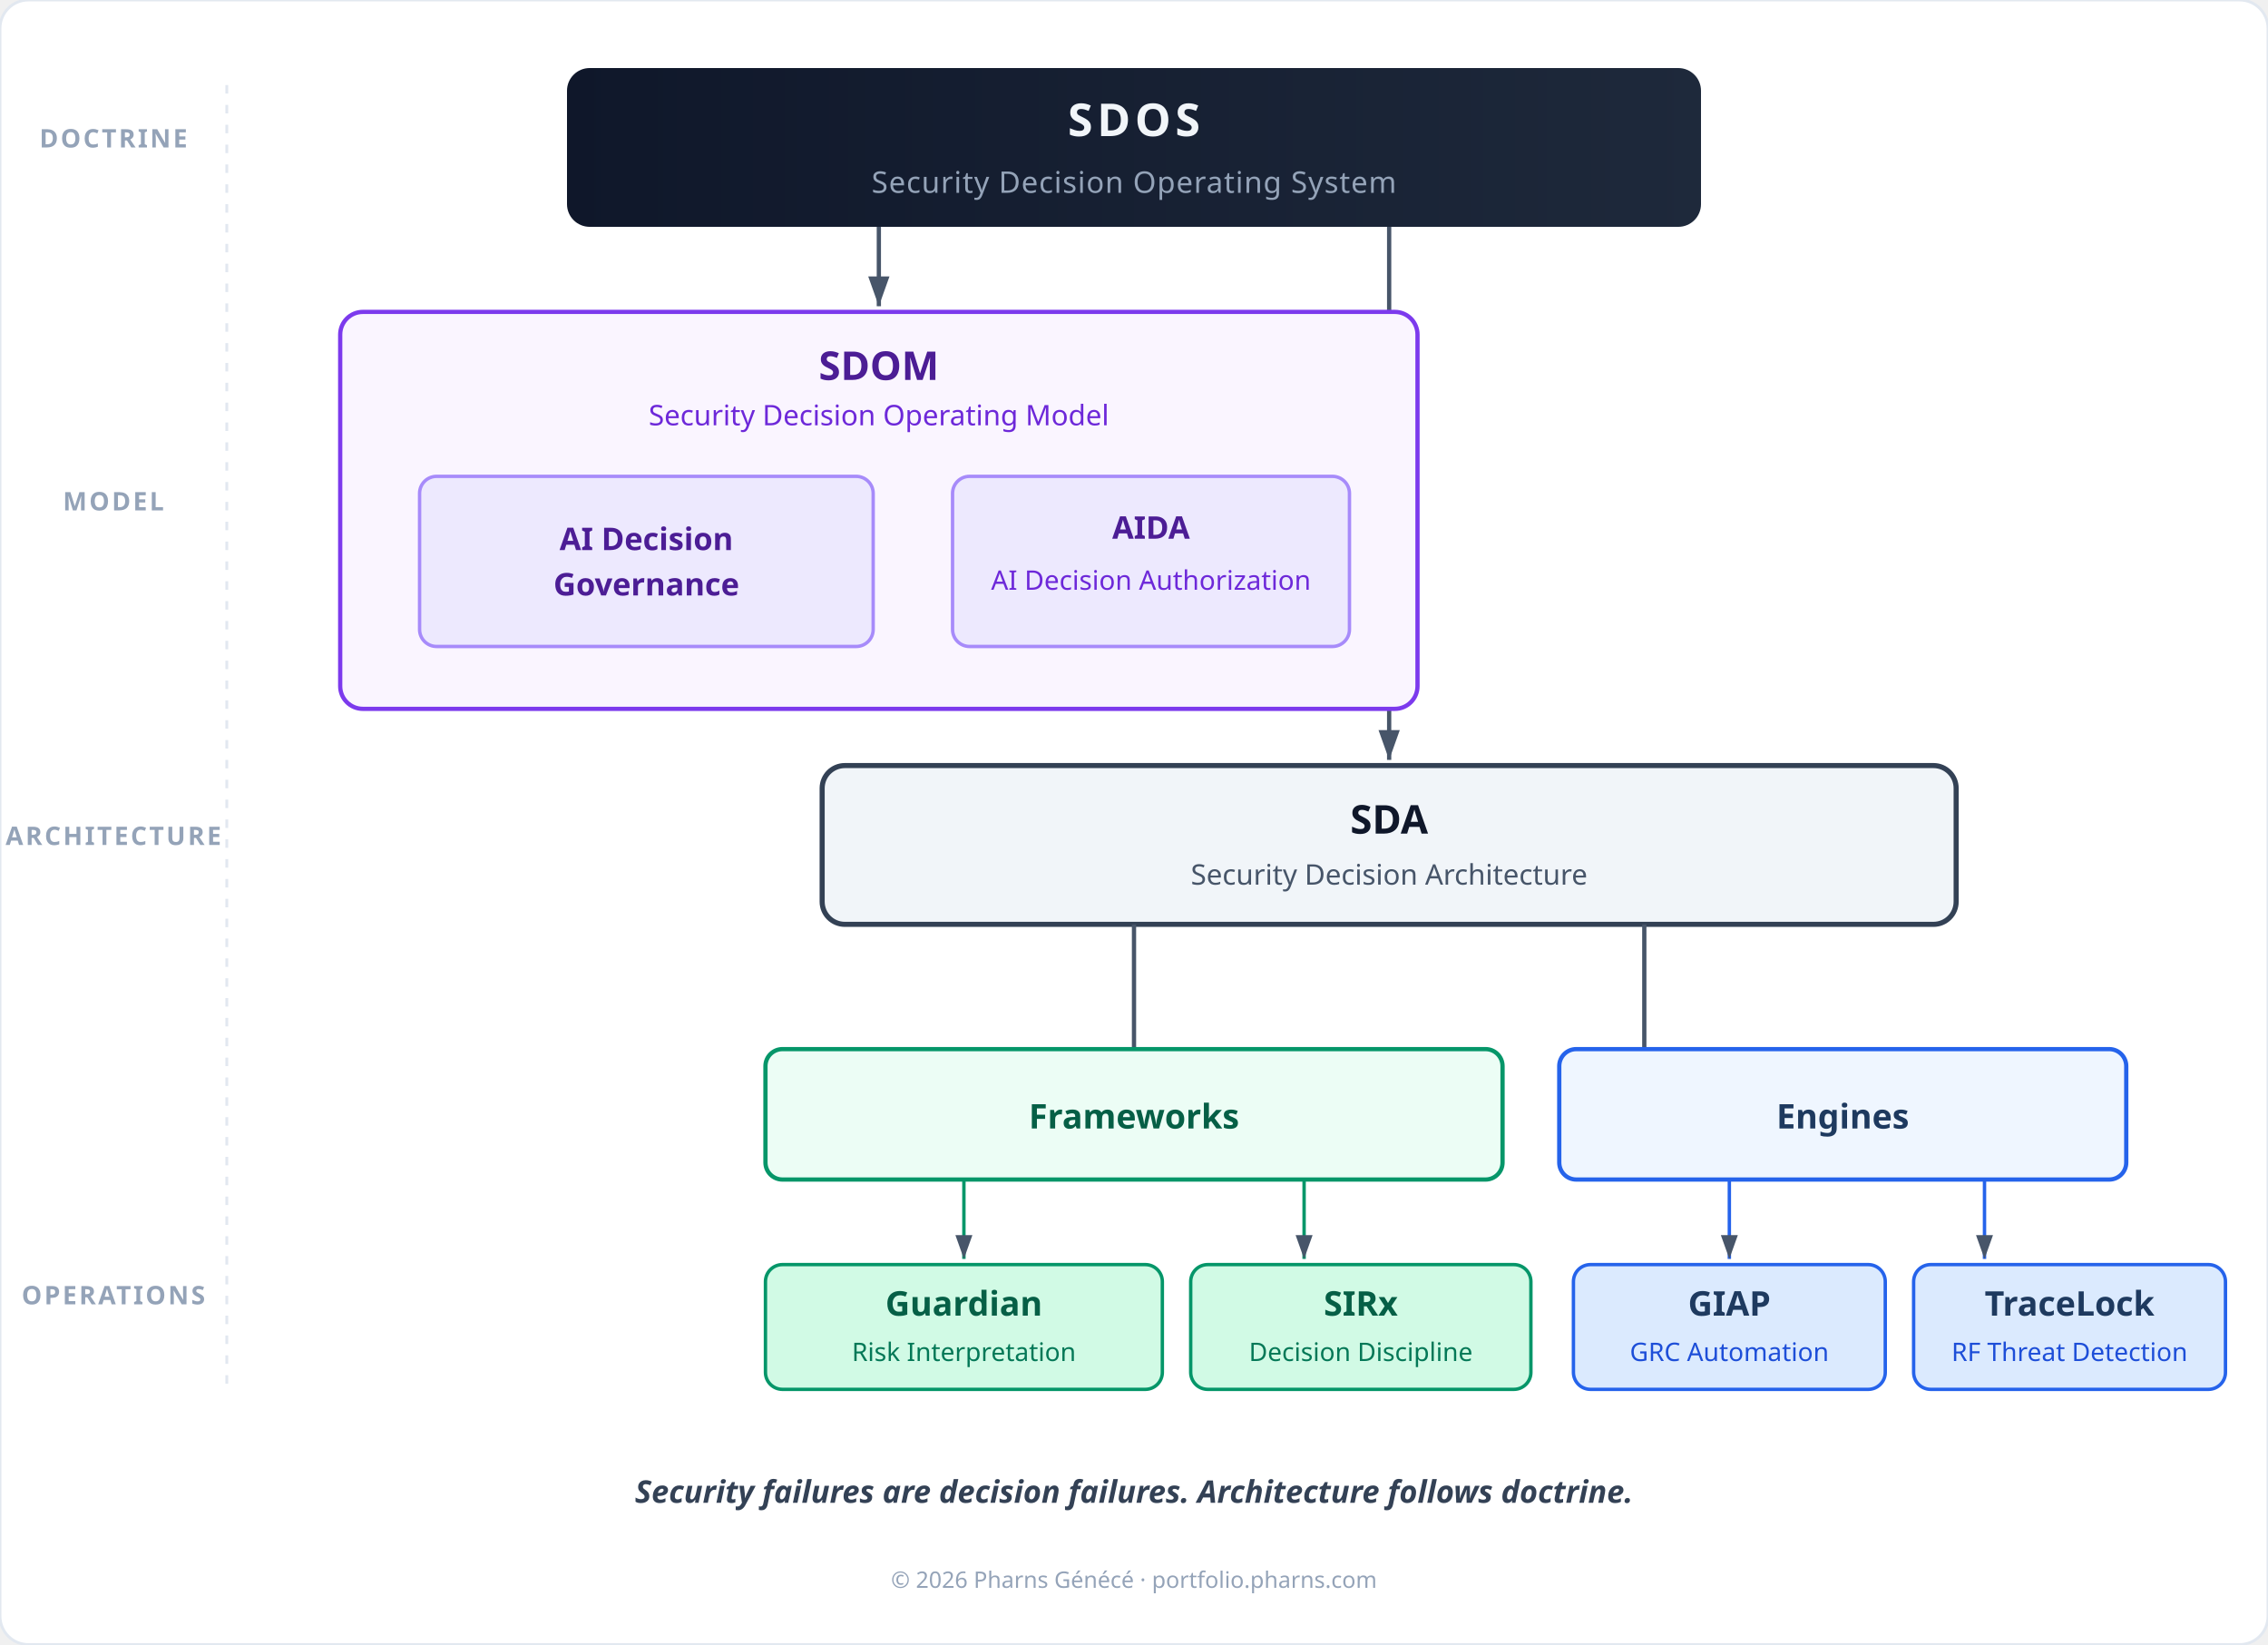
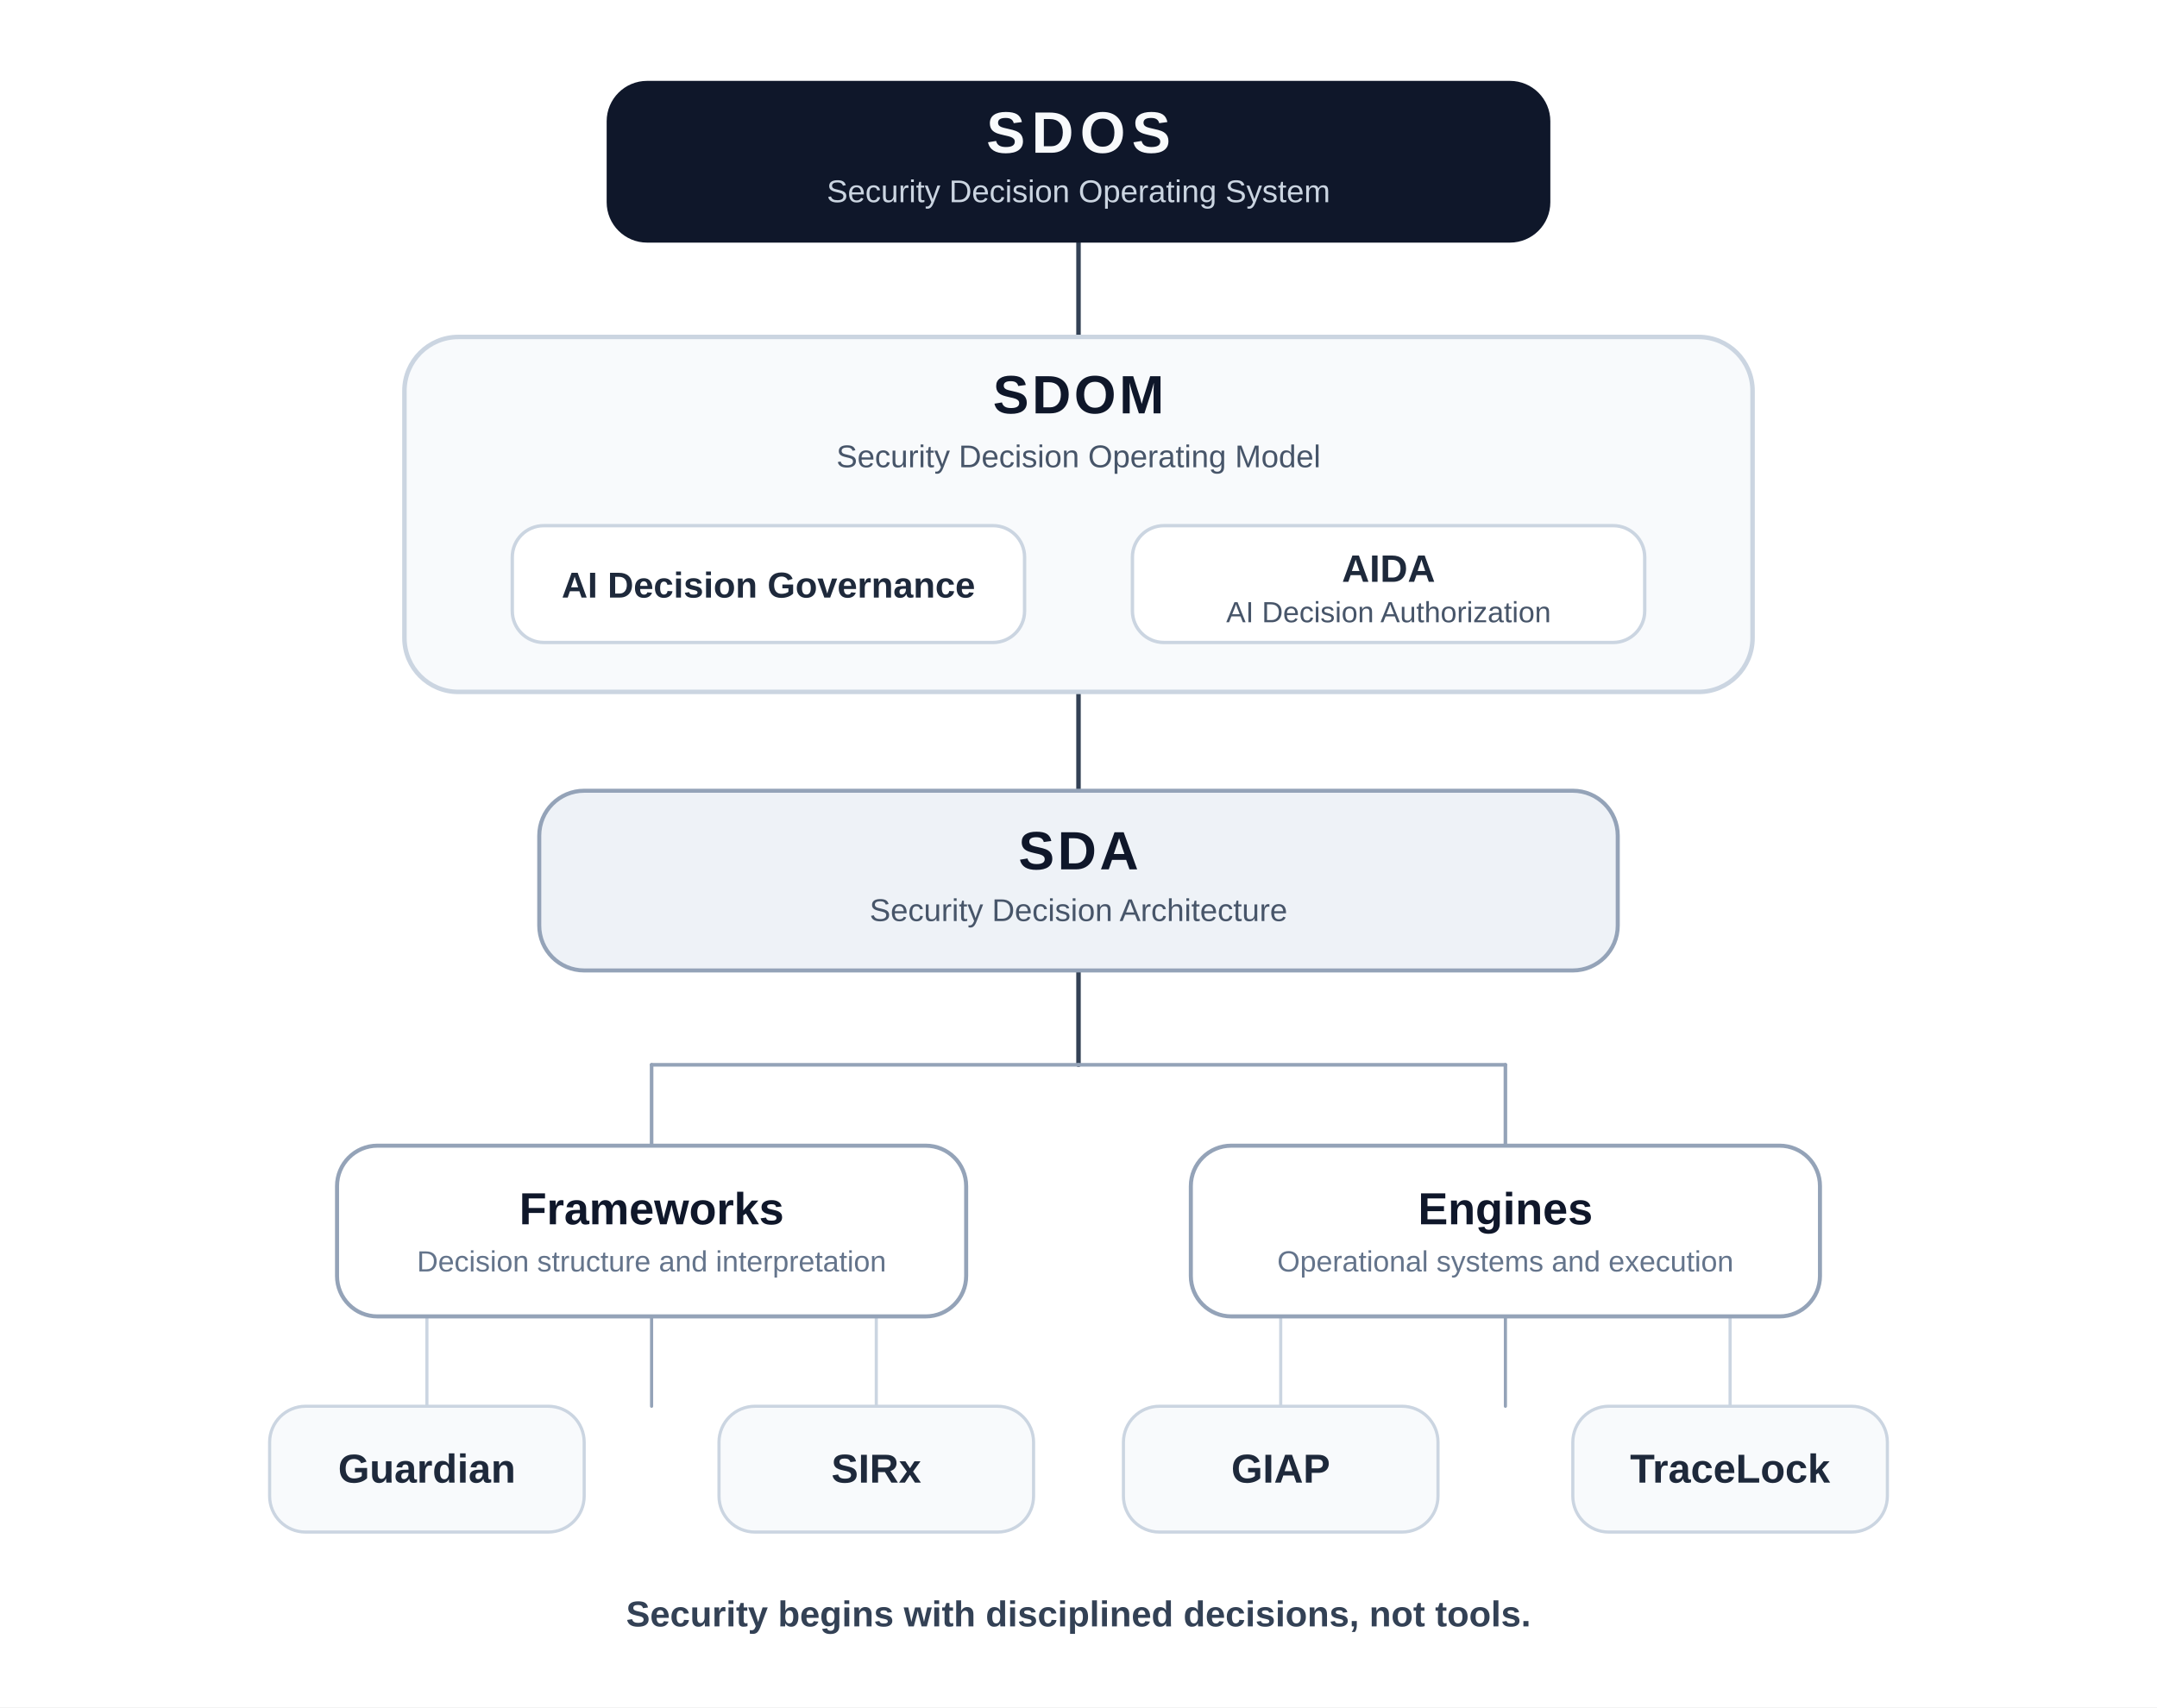
- <svg xmlns="http://www.w3.org/2000/svg" viewBox="0 0 800 580" font-family="'Segoe UI', system-ui, -apple-system, sans-serif">
+ <svg xmlns="http://www.w3.org/2000/svg" viewBox="0 0 960 760" role="img" aria-labelledby="title desc">
  <defs>
-     <marker id="arr" markerWidth="7" markerHeight="5" refX="7" refY="2.5" orient="auto">
-       <path d="M0,0 L7,2.5 L0,5 Z" fill="#475569" />
-     </marker>
-     <linearGradient id="hdr" x1="0%" y1="0%" x2="100%" y2="0%">
-       <stop offset="0%" style="stop-color:#0f172a" />
-       <stop offset="100%" style="stop-color:#1e293b" />
-     </linearGradient>
+     <style>
+       text { font-family: "Avenir Next", "Segoe UI", Arial, sans-serif; }
+     </style>
  </defs>
-   <rect width="800" height="580" rx="10" fill="#ffffff" stroke="#e2e8f0" stroke-width="1" />
-   <rect x="200" y="24" width="400" height="56" rx="8" fill="url(#hdr)" />
-   <text x="400" y="48" text-anchor="middle" fill="#f1f5f9" font-size="16" font-weight="700" letter-spacing="1.5">SDOS</text>
-   <text x="400" y="68" text-anchor="middle" fill="#94a3b8" font-size="10.5" letter-spacing="0.3">Security Decision Operating System</text>
-   <line x1="310" y1="80" x2="310" y2="108" stroke="#475569" stroke-width="1.5" marker-end="url(#arr)" />
-   <line x1="490" y1="80" x2="490" y2="268" stroke="#475569" stroke-width="1.5" marker-end="url(#arr)" />
-   <rect x="120" y="110" width="380" height="140" rx="8" fill="#faf5ff" stroke="#7c3aed" stroke-width="1.5" />
-   <text x="310" y="134" text-anchor="middle" fill="#4c1d95" font-size="14" font-weight="700">SDOM</text>
-   <text x="310" y="150" text-anchor="middle" fill="#6d28d9" font-size="10">Security Decision Operating Model</text>
-   <rect x="148" y="168" width="160" height="60" rx="6" fill="#ede9fe" stroke="#a78bfa" stroke-width="1.2" />
-   <text x="228" y="194" text-anchor="middle" fill="#4c1d95" font-size="11" font-weight="600">AI Decision</text>
-   <text x="228" y="210" text-anchor="middle" fill="#4c1d95" font-size="11" font-weight="600">Governance</text>
-   <rect x="336" y="168" width="140" height="60" rx="6" fill="#ede9fe" stroke="#a78bfa" stroke-width="1.2" />
-   <text x="406" y="190" text-anchor="middle" fill="#4c1d95" font-size="11" font-weight="700">AIDA</text>
-   <text x="406" y="208" text-anchor="middle" fill="#6d28d9" font-size="9.5">AI Decision Authorization</text>
-   <rect x="290" y="270" width="400" height="56" rx="8" fill="#f1f5f9" stroke="#334155" stroke-width="1.8" />
-   <text x="490" y="294" text-anchor="middle" fill="#0f172a" font-size="14" font-weight="700">SDA</text>
-   <text x="490" y="312" text-anchor="middle" fill="#475569" font-size="10">Security Decision Architecture</text>
-   <line x1="400" y1="326" x2="400" y2="370" stroke="#475569" stroke-width="1.5" />
-   <line x1="580" y1="326" x2="580" y2="370" stroke="#475569" stroke-width="1.5" />
-   <rect x="270" y="370" width="260" height="46" rx="6" fill="#ecfdf5" stroke="#059669" stroke-width="1.5" />
-   <text x="400" y="398" text-anchor="middle" fill="#065f46" font-size="12" font-weight="700">Frameworks</text>
-   <line x1="340" y1="416" x2="340" y2="444" stroke="#059669" stroke-width="1.2" marker-end="url(#arr)" />
-   <line x1="460" y1="416" x2="460" y2="444" stroke="#059669" stroke-width="1.2" marker-end="url(#arr)" />
-   <rect x="270" y="446" width="140" height="44" rx="6" fill="#d1fae5" stroke="#059669" stroke-width="1.2" />
-   <text x="340" y="464" text-anchor="middle" fill="#065f46" font-size="12" font-weight="600">Guardian</text>
-   <text x="340" y="480" text-anchor="middle" fill="#047857" font-size="9">Risk Interpretation</text>
-   <rect x="420" y="446" width="120" height="44" rx="6" fill="#d1fae5" stroke="#059669" stroke-width="1.2" />
-   <text x="480" y="464" text-anchor="middle" fill="#065f46" font-size="12" font-weight="600">SIRx</text>
-   <text x="480" y="480" text-anchor="middle" fill="#047857" font-size="9">Decision Discipline</text>
-   <rect x="550" y="370" width="200" height="46" rx="6" fill="#eff6ff" stroke="#2563eb" stroke-width="1.5" />
-   <text x="650" y="398" text-anchor="middle" fill="#1e3a5f" font-size="12" font-weight="700">Engines</text>
-   <line x1="610" y1="416" x2="610" y2="444" stroke="#2563eb" stroke-width="1.2" marker-end="url(#arr)" />
-   <line x1="700" y1="416" x2="700" y2="444" stroke="#2563eb" stroke-width="1.2" marker-end="url(#arr)" />
-   <rect x="555" y="446" width="110" height="44" rx="6" fill="#dbeafe" stroke="#2563eb" stroke-width="1.2" />
-   <text x="610" y="464" text-anchor="middle" fill="#1e3a5f" font-size="12" font-weight="600">GIAP</text>
-   <text x="610" y="480" text-anchor="middle" fill="#1d4ed8" font-size="9">GRC Automation</text>
-   <rect x="675" y="446" width="110" height="44" rx="6" fill="#dbeafe" stroke="#2563eb" stroke-width="1.2" />
-   <text x="730" y="464" text-anchor="middle" fill="#1e3a5f" font-size="12" font-weight="600">TraceLock</text>
-   <text x="730" y="480" text-anchor="middle" fill="#1d4ed8" font-size="9">RF Threat Detection</text>
-   <text x="40" y="52" text-anchor="middle" fill="#94a3b8" font-size="9" font-weight="600" letter-spacing="0.8">DOCTRINE</text>
-   <text x="40" y="180" text-anchor="middle" fill="#94a3b8" font-size="9" font-weight="600" letter-spacing="0.8">MODEL</text>
-   <text x="40" y="298" text-anchor="middle" fill="#94a3b8" font-size="9" font-weight="600" letter-spacing="0.8">ARCHITECTURE</text>
-   <text x="40" y="460" text-anchor="middle" fill="#94a3b8" font-size="9" font-weight="600" letter-spacing="0.8">OPERATIONS</text>
-   <line x1="80" y1="30" x2="80" y2="490" stroke="#e2e8f0" stroke-width="1" stroke-dasharray="3,4" />
-   <text x="400" y="530" text-anchor="middle" fill="#334155" font-size="11" font-weight="600" font-style="italic">Security failures are decision failures. Architecture follows doctrine.</text>
-   <text x="400" y="560" text-anchor="middle" fill="#94a3b8" font-size="8">© 2026 Pharns Génécé · portfolio.pharns.com</text>
+   <rect width="960" height="760" fill="#ffffff" />
+   <g fill="none" stroke-linecap="round" stroke-linejoin="round">
+     <line x1="480" y1="108" x2="480" y2="150" stroke="#334155" stroke-width="2" />
+     <line x1="480" y1="308" x2="480" y2="352" stroke="#334155" stroke-width="2" />
+     <line x1="480" y1="432" x2="480" y2="474" stroke="#334155" stroke-width="2" />
+     <line x1="480" y1="474" x2="290" y2="474" stroke="#94a3b8" stroke-width="1.6" />
+     <line x1="480" y1="474" x2="670" y2="474" stroke="#94a3b8" stroke-width="1.6" />
+     <line x1="290" y1="474" x2="290" y2="510" stroke="#94a3b8" stroke-width="1.6" />
+     <line x1="670" y1="474" x2="670" y2="510" stroke="#94a3b8" stroke-width="1.6" />
+     <line x1="290" y1="586" x2="290" y2="626" stroke="#94a3b8" stroke-width="1.4" />
+     <line x1="290" y1="586" x2="190" y2="586" stroke="#cbd5e1" stroke-width="1.4" />
+     <line x1="290" y1="586" x2="390" y2="586" stroke="#cbd5e1" stroke-width="1.4" />
+     <line x1="190" y1="586" x2="190" y2="626" stroke="#cbd5e1" stroke-width="1.4" />
+     <line x1="390" y1="586" x2="390" y2="626" stroke="#cbd5e1" stroke-width="1.4" />
+     <line x1="670" y1="586" x2="670" y2="626" stroke="#94a3b8" stroke-width="1.4" />
+     <line x1="670" y1="586" x2="570" y2="586" stroke="#cbd5e1" stroke-width="1.4" />
+     <line x1="670" y1="586" x2="770" y2="586" stroke="#cbd5e1" stroke-width="1.4" />
+     <line x1="570" y1="586" x2="570" y2="626" stroke="#cbd5e1" stroke-width="1.4" />
+     <line x1="770" y1="586" x2="770" y2="626" stroke="#cbd5e1" stroke-width="1.4" />
+   </g>
+   <g transform="translate(270 36)">
+     <rect width="420" height="72" rx="18" fill="#0f172a" />
+     <text x="210" y="32" text-anchor="middle" fill="#f8fafc" font-size="26" font-weight="700" letter-spacing="2.8">SDOS</text>
+     <text x="210" y="54" text-anchor="middle" fill="#cbd5e1" font-size="14">Security Decision Operating System</text>
+   </g>
+   <g transform="translate(180 150)">
+     <rect width="600" height="158" rx="24" fill="#f8fafc" stroke="#cbd5e1" stroke-width="2" />
+     <text x="300" y="34" text-anchor="middle" fill="#0f172a" font-size="24" font-weight="700" letter-spacing="1.4">SDOM</text>
+     <text x="300" y="58" text-anchor="middle" fill="#475569" font-size="14">Security Decision Operating Model</text>
+     <rect x="48" y="84" width="228" height="52" rx="14" fill="#ffffff" stroke="#cbd5e1" stroke-width="1.5" />
+     <text x="162" y="116" text-anchor="middle" fill="#1e293b" font-size="16" font-weight="600">AI Decision Governance</text>
+     <rect x="324" y="84" width="228" height="52" rx="14" fill="#ffffff" stroke="#cbd5e1" stroke-width="1.5" />
+     <text x="438" y="109" text-anchor="middle" fill="#1e293b" font-size="17" font-weight="700">AIDA</text>
+     <text x="438" y="127" text-anchor="middle" fill="#475569" font-size="13">AI Decision Authorization</text>
+   </g>
+   <g transform="translate(240 352)">
+     <rect width="480" height="80" rx="20" fill="#eef2f7" stroke="#94a3b8" stroke-width="1.8" />
+     <text x="240" y="35" text-anchor="middle" fill="#0f172a" font-size="24" font-weight="700" letter-spacing="1.4">SDA</text>
+     <text x="240" y="58" text-anchor="middle" fill="#475569" font-size="14">Security Decision Architecture</text>
+   </g>
+   <g transform="translate(150 510)">
+     <rect width="280" height="76" rx="18" fill="#ffffff" stroke="#94a3b8" stroke-width="1.8" />
+     <text x="140" y="35" text-anchor="middle" fill="#0f172a" font-size="20" font-weight="700">Frameworks</text>
+     <text x="140" y="56" text-anchor="middle" fill="#64748b" font-size="13">Decision structure and interpretation</text>
+   </g>
+   <g transform="translate(530 510)">
+     <rect width="280" height="76" rx="18" fill="#ffffff" stroke="#94a3b8" stroke-width="1.8" />
+     <text x="140" y="35" text-anchor="middle" fill="#0f172a" font-size="20" font-weight="700">Engines</text>
+     <text x="140" y="56" text-anchor="middle" fill="#64748b" font-size="13">Operational systems and execution</text>
+   </g>
+   <g transform="translate(120 626)">
+     <rect width="140" height="56" rx="16" fill="#f8fafc" stroke="#cbd5e1" stroke-width="1.4" />
+     <text x="70" y="34" text-anchor="middle" fill="#1e293b" font-size="18" font-weight="600">Guardian</text>
+   </g>
+   <g transform="translate(320 626)">
+     <rect width="140" height="56" rx="16" fill="#f8fafc" stroke="#cbd5e1" stroke-width="1.4" />
+     <text x="70" y="34" text-anchor="middle" fill="#1e293b" font-size="18" font-weight="600">SIRx</text>
+   </g>
+   <g transform="translate(500 626)">
+     <rect width="140" height="56" rx="16" fill="#f8fafc" stroke="#cbd5e1" stroke-width="1.4" />
+     <text x="70" y="34" text-anchor="middle" fill="#1e293b" font-size="18" font-weight="600">GIAP</text>
+   </g>
+   <g transform="translate(700 626)">
+     <rect width="140" height="56" rx="16" fill="#f8fafc" stroke="#cbd5e1" stroke-width="1.4" />
+     <text x="70" y="34" text-anchor="middle" fill="#1e293b" font-size="18" font-weight="600">TraceLock</text>
+   </g>
+   <text x="480" y="724" text-anchor="middle" fill="#334155" font-size="16" font-weight="600">Security begins with disciplined decisions, not tools.</text>
</svg>
